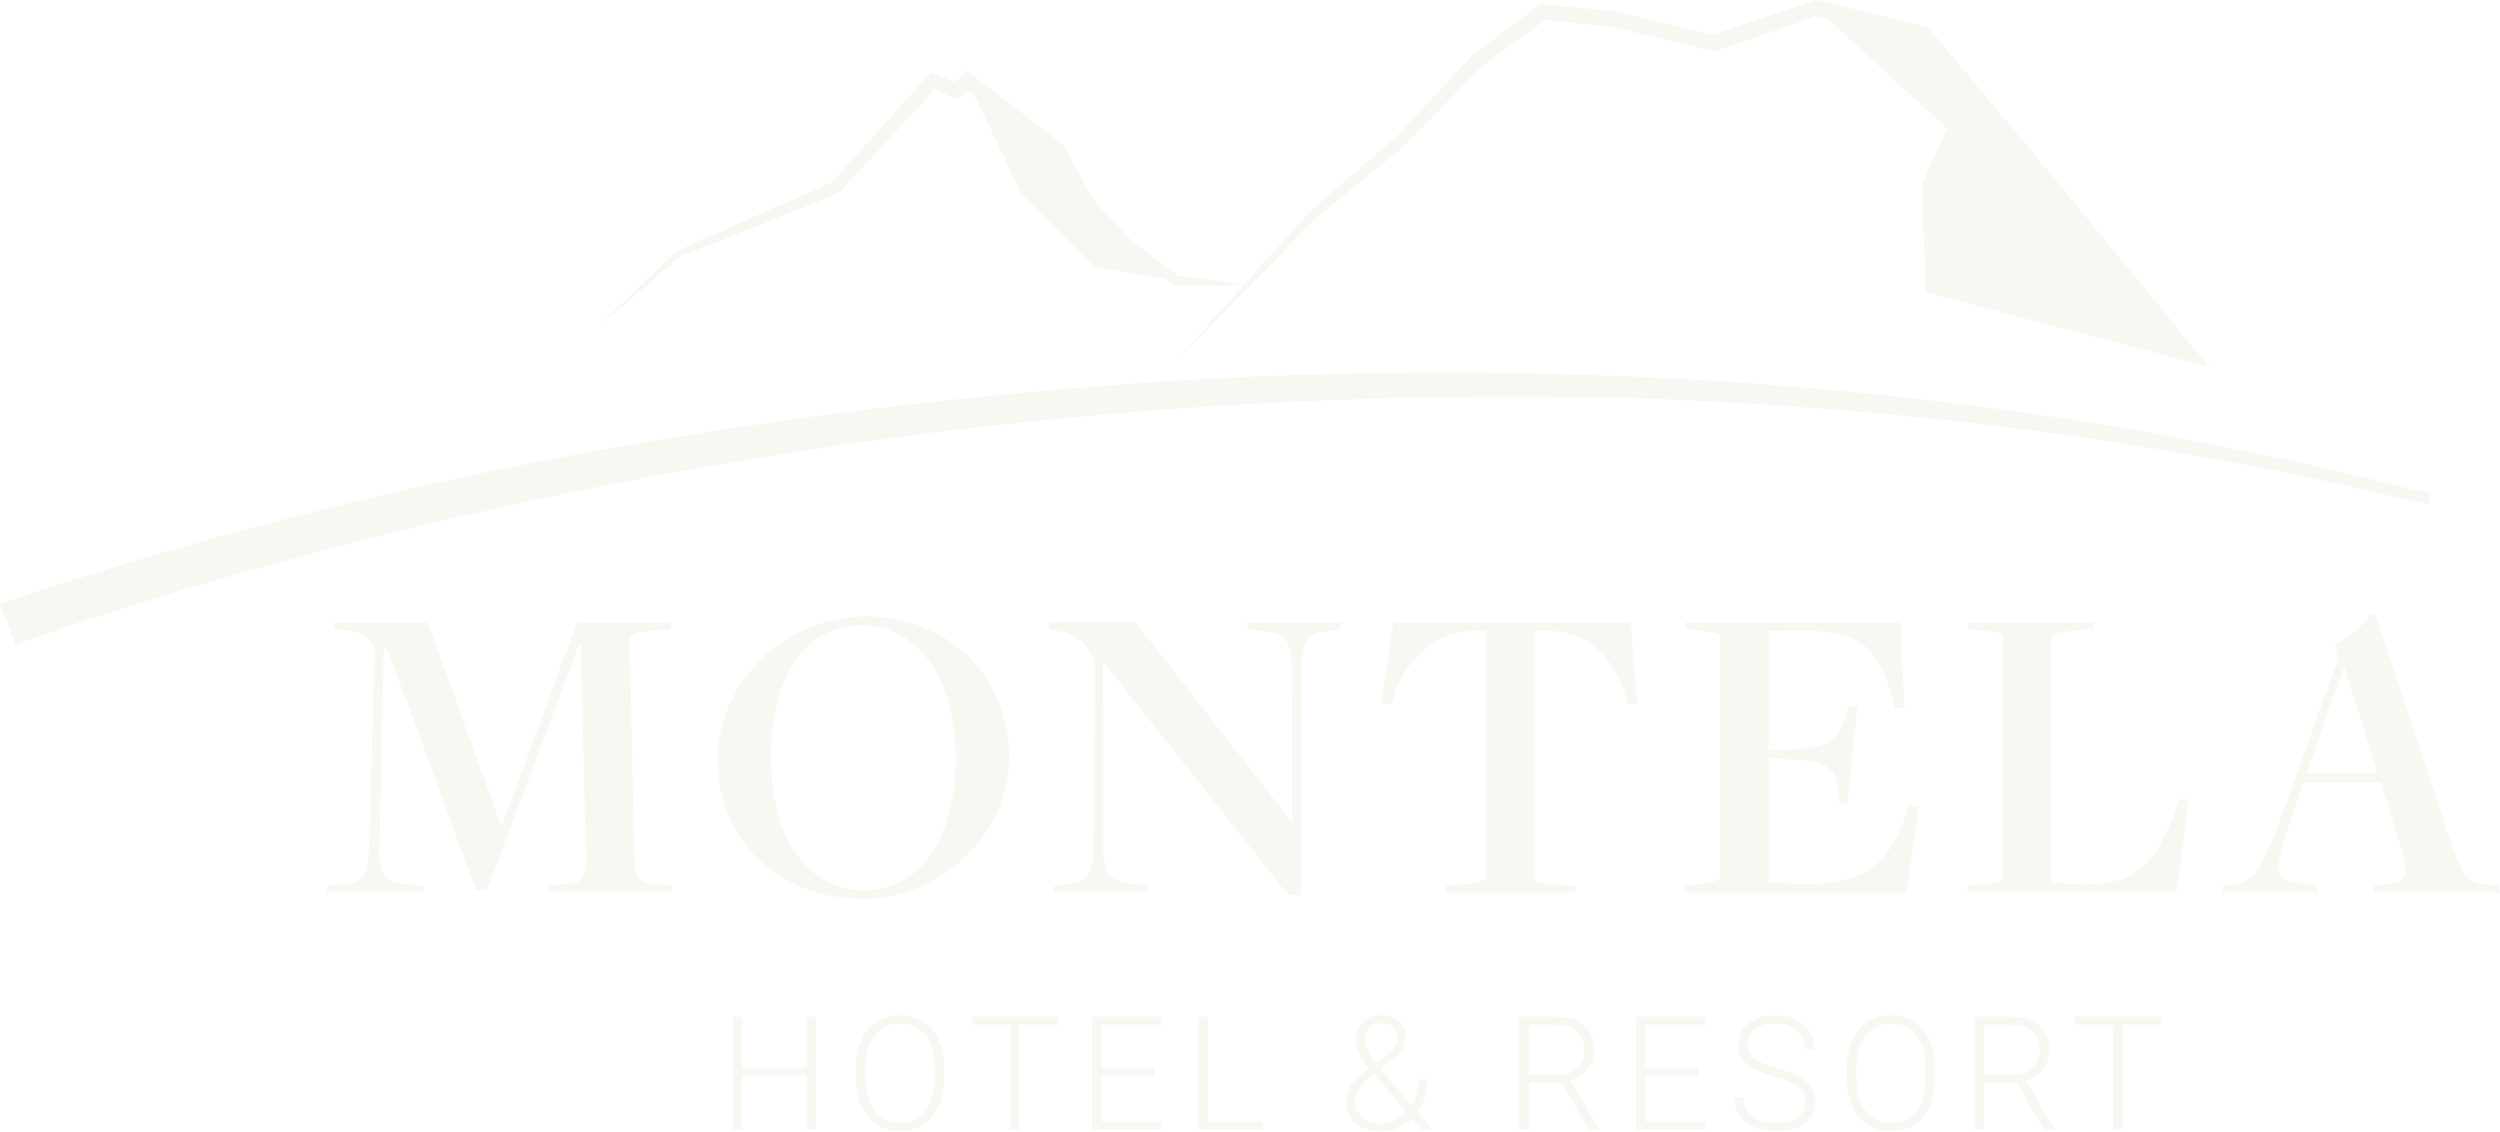
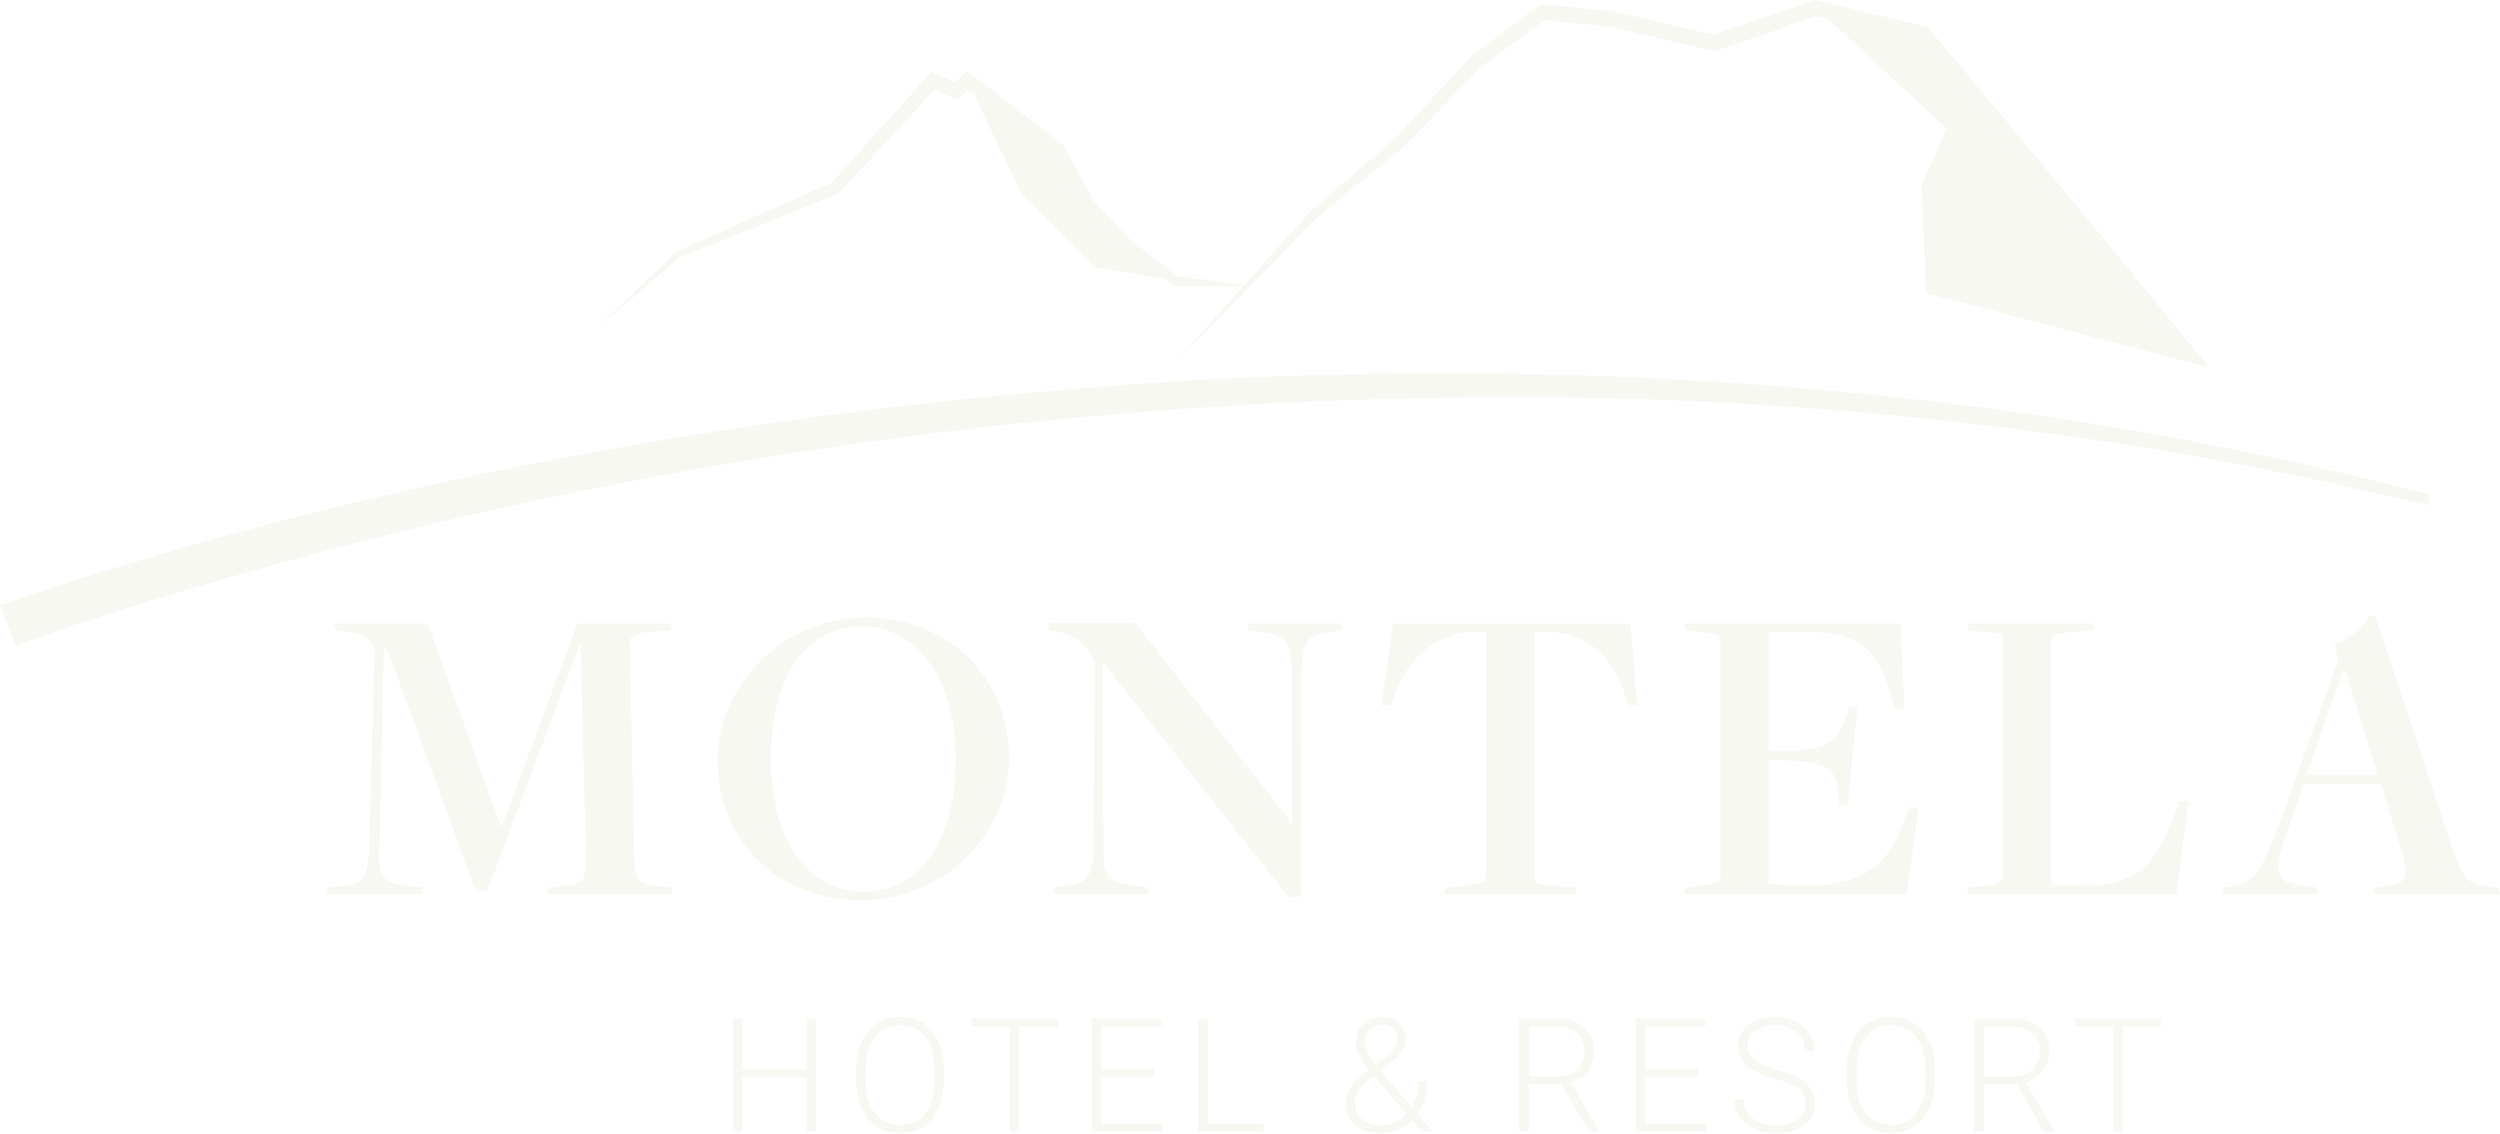
- <svg xmlns="http://www.w3.org/2000/svg" preserveAspectRatio="none" overflow="visible" style="display: block;" width="137" height="62" viewBox="0 0 137 62" fill="none">
-   <g id="logo-montela-svg">
-     <path d="M45.905 10.597L45.971 10.57L46.025 10.512C47.552 8.877 49.685 6.576 51.231 4.897C51.636 5.077 52.349 5.395 52.461 5.447C52.553 5.365 52.822 5.126 53.036 4.935L53.402 5.213L55.947 10.559L59.993 14.615L63.816 15.271L64.274 15.597L64.347 15.649H64.418C65.655 15.668 66.895 15.674 68.135 15.638C66.906 17.01 65.682 18.385 64.464 19.765C67.05 17.163 69.617 14.547 72.164 11.909C72.058 12.004 76.986 7.976 76.964 7.995L76.975 7.986L76.991 7.97C78.038 6.895 80.149 4.725 81.189 3.631C81.27 3.588 84.016 1.571 84.667 1.097C85.362 1.17 88.153 1.459 88.314 1.473L93.811 2.782L93.933 2.812L99.565 0.885L100.157 1.021L106.69 7.047L105.307 10.121L105.532 16.022L121.111 20.119L119.942 18.755C118.916 17.484 117.885 16.221 116.849 14.96C113.316 10.646 109.309 5.852 105.724 1.582L105.646 1.486L105.521 1.456L99.636 0.027L99.519 0L99.403 0.038L93.881 1.9C93.067 1.712 88.493 0.621 88.474 0.621H88.446L84.423 0.223L84.293 0.321L80.67 3.041C80.67 3.041 80.63 3.073 80.619 3.087C79.585 4.186 77.531 6.408 76.505 7.518C76.15 7.831 71.795 11.569 71.806 11.571C70.588 12.908 69.378 14.25 68.17 15.597C66.963 15.404 65.753 15.252 64.54 15.113C64.176 14.835 62.095 13.24 62.014 13.186L59.925 10.973L58.302 7.995L58.264 7.924L58.199 7.872L53.001 3.89L52.754 4.113L52.322 4.5C51.915 4.32 51.153 3.993 51.042 3.936L50.852 4.146C49.302 5.831 47.151 8.261 45.583 9.998C43.407 10.943 39.206 12.799 37.085 13.752C35.804 14.993 33.899 16.768 32.659 18.006L32.654 18.012C33.992 16.879 35.967 15.205 37.302 14.043C39.152 13.352 43.852 11.427 45.908 10.6L45.905 10.597ZM76.533 7.497C76.533 7.497 76.527 7.502 76.516 7.513L76.533 7.497Z" fill="#F8F8F2" />
-     <path d="M64.437 19.792C64.437 19.792 64.453 19.773 64.462 19.765C64.456 19.77 64.448 19.779 64.442 19.784L64.437 19.792Z" fill="#F8F8F2" />
-     <path d="M0 33.095C0 33.095 0 33.095 0.003 33.095H0Z" fill="#F8F8F2" />
-     <path d="M89.434 21.817C101.283 22.212 113.221 23.467 124.847 25.829C127.254 26.27 130.613 27.098 133.049 27.642L133.199 27.052C130.779 26.483 127.428 25.601 124.994 25.125C105.757 20.965 85.915 19.743 66.282 20.747C43.813 22.059 21.359 25.849 0.003 33.095L0.847 35.338C2.119 34.861 3.446 34.398 4.764 33.963C32.019 25.163 60.812 21.085 89.434 21.817Z" fill="#F8F8F2" />
-     <path d="M35.907 48.439C34.963 48.343 34.797 48.131 34.751 46.852L34.515 35.054C34.515 34.864 34.797 34.652 35.459 34.581L36.735 34.486L36.805 34.107H31.634L27.502 45.219H27.455L23.44 34.107H18.293L18.363 34.486L19.212 34.581C19.872 34.676 20.298 34.937 20.534 35.482L20.227 46.381C20.157 48.017 19.921 48.395 18.67 48.466L17.962 48.537V48.531L17.891 48.91H23.228L23.158 48.531L22.474 48.461C21.033 48.39 20.727 48.009 20.797 46.446L21.033 35.406C21.104 35.498 21.294 35.689 21.34 35.855L26.085 48.768H26.698L31.753 35.289H31.824L32.106 46.803C32.152 47.987 31.962 48.343 31.278 48.414L30.098 48.534L30.027 48.912H36.851L36.781 48.534L35.907 48.439Z" fill="#F8F8F2" />
-     <path d="M47.409 33.778C42.967 33.778 39.331 37.453 39.331 41.574C39.331 46.147 42.731 49.247 47.219 49.247C51.706 49.247 55.296 45.646 55.296 41.5C55.296 36.93 51.85 33.778 47.409 33.778ZM47.384 48.776C44.362 48.776 42.259 46.147 42.259 41.503C42.259 36.859 44.264 34.276 47.24 34.276C50.217 34.276 52.366 37.072 52.366 41.549C52.366 46.027 50.407 48.776 47.384 48.776Z" fill="#F8F8F2" />
-     <path d="M68.401 34.486L69.085 34.581C70.409 34.698 70.786 35.054 70.786 36.617L70.81 44.979L70.764 45.004L62.215 34.083H57.445L57.515 34.461L58.036 34.581C59.075 34.771 59.64 35.457 59.995 36.217L59.925 46.332C59.925 47.968 59.502 48.346 58.438 48.441L57.776 48.537L57.705 48.915H62.923L62.852 48.537L62.19 48.441C60.845 48.322 60.467 47.99 60.467 46.427L60.443 36.312H60.492L70.599 49.057H71.282L71.329 36.712C71.329 35.079 71.754 34.676 72.794 34.581L73.456 34.486L73.526 34.107H68.33L68.401 34.486Z" fill="#F8F8F2" />
-     <path d="M76.356 34.11L75.694 38.588H76.237L76.543 37.687C77.23 36.146 78.481 34.654 80.795 34.559H81.433V48.039C81.433 48.205 81.15 48.371 80.394 48.441L79.238 48.537L79.167 48.918H86.371L86.3 48.539L85.307 48.469C84.244 48.373 84.103 48.303 84.103 48.112V34.562H84.786C87.055 34.608 88.21 35.912 88.967 37.736L89.228 38.588H89.724L89.347 34.11H76.356Z" fill="#F8F8F2" />
-     <path d="M93.195 48.441L92.367 48.537H92.364L92.294 48.918H104.479L105.141 44.179L104.598 44.154L104.338 44.935C103.535 47.021 102.544 48.417 99.025 48.441L96.923 48.371V41.547L97.68 41.593C100.018 41.685 100.607 41.947 100.727 43.321L100.797 44.032L101.245 44.056L101.787 38.702L101.34 38.678L101.079 39.413C100.656 40.716 99.924 40.999 97.845 41.095H96.925V34.581L98.697 34.556C102.072 34.556 102.875 35.574 103.608 37.967L103.844 38.797H104.365L104.153 34.107H92.321L92.391 34.486L93.075 34.556C94.139 34.652 94.28 34.722 94.28 34.913V48.039C94.28 48.205 93.952 48.371 93.195 48.441Z" fill="#F8F8F2" />
-     <path d="M119.125 44.699C118.037 47.233 117.283 48.466 114 48.466L112.418 48.371V34.984C112.418 34.793 112.725 34.652 113.457 34.581L114.708 34.486L114.779 34.107H107.811L107.881 34.486L108.59 34.556C109.675 34.652 109.77 34.722 109.77 34.913V48.039C109.77 48.205 109.534 48.371 108.777 48.441L107.857 48.537H107.86L107.789 48.915H119.266L119.95 43.822H119.407L119.125 44.699Z" fill="#F8F8F2" />
-     <path d="M130.884 48.441L130.106 48.537L130.035 48.915H137L136.929 48.537L136.151 48.441C135.228 48.371 134.922 47.992 134.308 46.144L130.176 33.707H129.821C129.563 34.298 128.57 35.057 127.932 35.27L128.144 36.051L125.474 43.515C123.868 47.946 123.632 48.254 122.262 48.466L121.836 48.537L121.765 48.915H127.007L126.937 48.537L126.323 48.441C124.503 48.254 124.552 47.802 125.496 45.031L126.253 42.875H130.461L131.476 46.12C132.018 47.777 131.994 48.371 130.884 48.441ZM126.416 42.377L128.423 36.62H128.494L130.29 42.377H126.416Z" fill="#F8F8F2" />
-     <path d="M44.202 58.497H40.674V55.715H40.153V61.907H40.674V58.938H44.202V61.907H44.728V55.715H44.202V58.497Z" fill="#F8F8F2" />
-     <path d="M51.725 58.41C51.717 57.857 51.614 57.37 51.416 56.951C51.218 56.531 50.938 56.205 50.575 55.976C50.211 55.745 49.794 55.63 49.319 55.63C48.844 55.63 48.426 55.748 48.06 55.982C47.694 56.216 47.411 56.55 47.213 56.986C47.015 57.422 46.915 57.922 46.915 58.486V59.123C46.915 60.002 47.135 60.702 47.58 61.219C48.025 61.736 48.605 61.995 49.327 61.995C49.804 61.995 50.228 61.877 50.591 61.646C50.955 61.412 51.237 61.08 51.432 60.65C51.63 60.217 51.728 59.716 51.728 59.147H51.725V58.41ZM51.21 59.128C51.21 59.885 51.044 60.476 50.713 60.9C50.385 61.325 49.913 61.537 49.332 61.537C48.752 61.537 48.293 61.319 47.951 60.892C47.609 60.465 47.441 59.882 47.441 59.147V58.499C47.441 57.74 47.609 57.149 47.951 56.725C48.29 56.3 48.738 56.088 49.321 56.088C49.905 56.088 50.366 56.3 50.703 56.722C51.039 57.147 51.207 57.729 51.207 58.475V59.128H51.21Z" fill="#F8F8F2" />
-     <path d="M53.234 56.158H55.345V61.907H55.866V56.158H57.982V55.718H53.234V56.158Z" fill="#F8F8F2" />
-     <path d="M60.37 58.94H63.257L63.254 58.935V58.494H60.367V56.156H63.666V55.715H59.846V61.907H63.688V61.467H60.37V58.94Z" fill="#F8F8F2" />
-     <path d="M66.181 55.715H65.655V61.907H69.228V61.467H66.181V55.715Z" fill="#F8F8F2" />
-     <path d="M78.212 59.145H77.743C77.743 59.67 77.615 60.144 77.357 60.56L75.662 58.578L76.34 58.05C76.809 57.656 77.043 57.255 77.043 56.847C77.043 56.493 76.923 56.205 76.679 55.976C76.435 55.748 76.117 55.633 75.724 55.633C75.293 55.633 74.948 55.758 74.69 56.011C74.433 56.265 74.305 56.608 74.305 57.04C74.305 57.269 74.362 57.501 74.473 57.735C74.585 57.969 74.763 58.235 75.01 58.532V58.538L74.948 58.581C74.503 58.916 74.194 59.218 74.017 59.485C73.841 59.752 73.751 60.037 73.751 60.337C73.751 60.843 73.925 61.246 74.27 61.548C74.614 61.85 75.081 62 75.67 62C75.993 62 76.302 61.937 76.595 61.812C76.888 61.687 77.146 61.513 77.368 61.292L77.903 61.913H78.513L77.669 60.928C78.03 60.443 78.212 59.847 78.212 59.145ZM74.815 57.021C74.815 56.738 74.897 56.507 75.062 56.33C75.228 56.153 75.447 56.063 75.724 56.063C75.979 56.063 76.183 56.137 76.335 56.286C76.487 56.436 76.562 56.621 76.562 56.842C76.562 57.062 76.505 57.236 76.389 57.392C76.272 57.55 76.126 57.691 75.944 57.822L75.388 58.246C75.005 57.775 74.815 57.367 74.815 57.021ZM76.421 61.401C76.18 61.51 75.93 61.565 75.675 61.565C75.241 61.565 74.899 61.453 74.644 61.227C74.389 61.001 74.262 60.704 74.262 60.331C74.262 59.907 74.538 59.468 75.092 59.014L75.287 58.864L75.347 58.927L77.073 60.936C76.88 61.137 76.663 61.292 76.421 61.401Z" fill="#F8F8F2" />
-     <path d="M87.011 58.584C87.242 58.282 87.358 57.933 87.358 57.536C87.358 56.962 87.171 56.515 86.802 56.194C86.43 55.875 85.918 55.715 85.258 55.715H83.253V61.907H83.78V59.327H85.573L87.065 61.905H87.622V61.85L86.078 59.213C86.469 59.096 86.781 58.886 87.011 58.584ZM85.378 58.886H83.78V56.158H85.25C85.752 56.158 86.14 56.278 86.417 56.52C86.694 56.763 86.832 57.1 86.832 57.539C86.832 57.936 86.699 58.26 86.433 58.51C86.167 58.761 85.815 58.886 85.378 58.886Z" fill="#F8F8F2" />
-     <path d="M90.167 58.94H93.053L93.051 58.935V58.494H90.164V56.156H93.463V55.715H89.643V61.907H93.485V61.467H90.167V58.94Z" fill="#F8F8F2" />
-     <path d="M98.605 58.995C98.32 58.831 97.899 58.674 97.346 58.521C96.792 58.369 96.391 58.195 96.138 57.996C95.886 57.797 95.761 57.541 95.761 57.225C95.761 56.885 95.9 56.61 96.182 56.398C96.464 56.186 96.825 56.08 97.311 56.08C97.796 56.08 98.184 56.21 98.472 56.466C98.76 56.722 98.903 57.062 98.903 57.487H99.43C99.43 57.138 99.343 56.823 99.164 56.54C98.987 56.257 98.735 56.033 98.412 55.875C98.089 55.715 97.723 55.636 97.313 55.636C96.708 55.636 96.212 55.783 95.824 56.08C95.436 56.376 95.24 56.746 95.24 57.234C95.24 57.721 95.449 58.116 95.867 58.415C96.163 58.627 96.63 58.823 97.267 59.003C97.905 59.183 98.344 59.373 98.586 59.572C98.827 59.771 98.947 60.043 98.947 60.386H98.944C98.944 60.74 98.797 61.023 98.507 61.235C98.214 61.447 97.829 61.554 97.349 61.554C96.809 61.554 96.377 61.428 96.052 61.175C95.726 60.922 95.563 60.576 95.563 60.141H95.042C95.042 60.506 95.137 60.827 95.325 61.107C95.514 61.388 95.788 61.608 96.152 61.763C96.513 61.918 96.915 61.997 97.349 61.997C97.984 61.997 98.496 61.85 98.884 61.556C99.272 61.262 99.468 60.87 99.468 60.383C99.468 60.075 99.394 59.806 99.251 59.58C99.104 59.354 98.89 59.158 98.605 58.995Z" fill="#F8F8F2" />
-     <path d="M106.023 58.41C106.015 57.857 105.912 57.37 105.714 56.951C105.515 56.531 105.236 56.205 104.872 55.976C104.509 55.745 104.091 55.63 103.616 55.63C103.141 55.63 102.724 55.748 102.357 55.982C101.991 56.216 101.709 56.55 101.511 56.986C101.313 57.422 101.212 57.922 101.212 58.486V59.123C101.212 60.002 101.432 60.702 101.877 61.219C102.322 61.736 102.903 61.995 103.624 61.995C104.102 61.995 104.525 61.877 104.889 61.646C105.252 61.412 105.534 61.08 105.73 60.65C105.928 60.217 106.026 59.716 106.026 59.147V58.41H106.023ZM105.507 59.128C105.507 59.885 105.342 60.476 105.011 60.9C104.683 61.325 104.21 61.537 103.63 61.537C103.049 61.537 102.591 61.319 102.249 60.892C101.907 60.465 101.739 59.882 101.739 59.147V58.499C101.739 57.74 101.907 57.149 102.249 56.725C102.588 56.3 103.036 56.088 103.619 56.088C104.202 56.088 104.664 56.3 105 56.722C105.336 57.147 105.505 57.729 105.505 58.475H105.507V59.128Z" fill="#F8F8F2" />
-     <path d="M111.951 58.584C112.182 58.282 112.299 57.933 112.299 57.536C112.299 56.962 112.111 56.515 111.742 56.194C111.371 55.875 110.858 55.715 110.199 55.715H108.193V61.907H108.72V59.327H110.513L112.006 61.905H112.562V61.85L111.018 59.213C111.409 59.096 111.721 58.886 111.951 58.584ZM110.318 58.886H108.72V56.158H110.19C110.692 56.158 111.08 56.278 111.357 56.52C111.634 56.763 111.772 57.1 111.772 57.539C111.772 57.936 111.639 58.26 111.373 58.51C111.107 58.761 110.755 58.886 110.318 58.886Z" fill="#F8F8F2" />
-     <path d="M113.688 56.158H115.799V61.907H116.32V56.158H118.436V55.718H113.688V56.158Z" fill="#F8F8F2" />
-   </g>
+ <svg xmlns="http://www.w3.org/2000/svg" width="150" height="68" fill="none" viewBox="0 0 150 68">
+   <path fill="#f8f8f2" d="m50.261 11.622.072-.03.06-.062c1.672-1.794 4.007-4.317 5.7-6.16.443.198 1.224.547 1.346.604l.63-.561.4.304 2.787 5.864 4.43 4.448 4.185.72.502.358.08.056h.078c1.354.021 2.712.027 4.07-.012a821 821 0 0 0-4.02 4.526 852 852 0 0 0 8.43-8.616c-.115.105 5.28-4.314 5.256-4.293l.012-.009.018-.018a697 697 0 0 0 4.596-4.758c.089-.048 3.095-2.26 3.808-2.78.76.08 3.817.397 3.993.412l6.018 1.436.134.033L109.013.97l.648.15 7.153 6.61-1.515 3.37.247 6.473 17.058 4.493-1.281-1.496a598 598 0 0 0-3.386-4.162c-3.868-4.732-8.256-9.99-12.18-14.673l-.087-.105-.136-.033L109.09.03l-.127-.03-.128.042-6.046 2.042c-.891-.206-5.9-1.403-5.92-1.403h-.03L92.434.245l-.143.107-3.966 2.983s-.044.036-.056.05a994 994 0 0 0-4.504 4.86c-.39.344-5.157 4.443-5.145 4.446a701 701 0 0 0-3.98 4.416 90 90 0 0 0-3.976-.532c-.398-.304-2.676-2.054-2.766-2.113l-2.287-2.428-1.776-3.266-.042-.077-.071-.057-5.692-4.368-.27.245-.473.424c-.445-.197-1.28-.555-1.402-.618l-.208.23c-1.696 1.848-4.052 4.514-5.77 6.419a1073 1073 0 0 0-9.303 4.117c-1.402 1.361-3.488 3.307-4.846 4.666l-.006.006a556 556 0 0 0 5.09-4.353c2.025-.758 7.17-2.869 9.422-3.777zm33.534-3.4-.018.018zM70.551 21.708l.027-.03-.02.02zM0 36.297h.003zM97.92 23.929c12.974.432 26.045 1.809 38.774 4.4 2.635.484 6.313 1.391 8.981 1.988l.163-.647c-2.65-.624-6.319-1.592-8.983-2.114-21.063-4.562-42.787-5.902-64.284-4.8-24.6 1.438-49.185 5.594-72.568 13.541l.924 2.46c1.393-.522 2.846-1.03 4.29-1.507 29.84-9.652 61.366-14.125 92.704-13.321" />
+   <path fill="#f8f8f2" d="M39.314 53.126c-1.033-.104-1.215-.337-1.265-1.74l-.259-12.94c0-.208.31-.441 1.034-.519l1.396-.104.078-.415h-5.663l-4.524 12.187h-.05l-4.397-12.187h-5.635l.077.415.93.104c.721.105 1.188.392 1.446.989l-.335 11.953c-.078 1.795-.336 2.21-1.706 2.287l-.775.078v-.006l-.077.415h5.843l-.077-.415-.749-.078c-1.577-.077-1.913-.495-1.836-2.209l.259-12.109c.077.102.285.31.336.493l5.195 14.163h.672l5.534-14.784h.077l.31 12.628c.05 1.299-.158 1.69-.907 1.767l-1.292.132-.077.415h7.471l-.077-.415zM51.907 37.047c-4.863 0-8.844 4.03-8.844 8.55 0 5.016 3.723 8.416 8.636 8.416 4.914 0 8.844-3.95 8.844-8.497 0-5.012-3.773-8.47-8.636-8.47m-.026 16.45c-3.31 0-5.612-2.884-5.612-7.978s2.195-7.926 5.454-7.926 5.612 3.066 5.612 7.977-2.145 7.927-5.455 7.927M74.892 37.823l.748.104c1.45.129 1.863.52 1.863 2.233l.027 9.172-.05.027-9.362-11.978h-5.222l.077.415.57.131c1.138.21 1.756.962 2.145 1.795l-.077 11.094c0 1.794-.463 2.209-1.628 2.313l-.725.105-.077.415h5.713l-.078-.415-.724-.105c-1.474-.131-1.887-.495-1.887-2.209l-.026-11.094h.053l11.066 13.978h.748l.051-13.539c0-1.791.466-2.233 1.604-2.338l.725-.104.077-.415h-5.689zM83.602 37.41l-.725 4.912h.594l.336-.988c.751-1.69 2.12-3.326 4.655-3.43h.698v14.783c0 .183-.31.365-1.138.442l-1.265.105-.078.418h7.888l-.078-.415-1.087-.078c-1.165-.104-1.319-.182-1.319-.39V37.906h.749c2.483.05 3.749 1.48 4.578 3.48l.285.935h.543l-.413-4.911zM102.038 53.13l-.906.104h-.003l-.077.418h13.341l.725-5.198-.594-.027-.285.857c-.88 2.287-1.964 3.819-5.817 3.845l-2.302-.077v-7.485l.828.051c2.561.101 3.206.388 3.337 1.896l.077.779.49.027.594-5.873-.49-.027-.285.807c-.464 1.43-1.266 1.74-3.541 1.845h-1.007v-7.145l1.94-.026c3.695 0 4.574 1.116 5.376 3.74l.259.91h.57l-.231-5.143h-12.956l.078.415.748.078c1.165.104 1.319.182 1.319.39v14.397c0 .182-.359.364-1.188.441M130.429 49.024c-1.191 2.78-2.017 4.132-5.612 4.132l-1.732-.104V38.369c0-.209.336-.364 1.138-.442l1.37-.104.077-.415h-7.629l.077.415.776.078c1.188.104 1.292.182 1.292.39v14.397c0 .182-.258.364-1.087.441l-1.007.105h.003l-.078.415h12.566l.749-5.586h-.594zM143.304 53.13l-.853.104-.077.415H150l-.077-.415-.853-.105c-1.01-.077-1.346-.492-2.017-2.52l-4.524-13.64h-.389c-.283.648-1.37 1.48-2.068 1.714l.232.856-2.924 8.187c-1.758 4.86-2.017 5.197-3.517 5.43l-.466.078-.078.415h5.74l-.077-.415-.672-.105c-1.993-.206-1.94-.701-.906-3.74l.829-2.365h4.608l1.111 3.559c.594 1.818.567 2.469-.648 2.546m-4.893-6.652 2.199-6.315h.077l1.966 6.315zM48.396 64.158h-3.862v-3.051h-.57v6.791h.57v-3.257h3.862v3.257h.576v-6.791h-.576zM56.634 64.062q-.014-.91-.34-1.6a2.47 2.47 0 0 0-.92-1.069q-.596-.38-1.375-.379-.779 0-1.379.385t-.927 1.102q-.326.717-.326 1.645v.698q-.002 1.448.727 2.3.73.85 1.913.85.786 0 1.385-.382.599-.385.92-1.093.326-.712.325-1.648h-.003zm-.565.788q0 1.245-.544 1.944c-.359.466-.876.699-1.512.699-.635 0-1.137-.24-1.512-.708q-.56-.704-.558-1.914v-.71q-.002-1.249.558-1.947c.372-.466.862-.698 1.5-.698q.96 0 1.513.695.552.698.552 1.923v.716zM58.285 61.593h2.312v6.305h.57v-6.305h2.317v-.484h-5.199zM66.098 64.644h3.161l-.003-.006v-.483h-3.16V61.59h3.612v-.483h-4.183v6.791h4.206v-.483h-3.633zM72.462 61.107h-.577v6.791h3.913v-.483H72.46zM85.634 64.868h-.514q0 .866-.422 1.553l-1.857-2.174.743-.579q.77-.649.77-1.32.002-.58-.399-.955-.4-.376-1.046-.376-.709-.001-1.131.415-.422.417-.422 1.128 0 .377.184.762.183.386.588.874v.007l-.068.047q-.73.552-1.02.991a1.67 1.67 0 0 0-.29.935q0 .832.567 1.328T82.85 68q.531 0 1.013-.206a2.7 2.7 0 0 0 .847-.57l.585.68h.668l-.923-1.08q.593-.8.594-1.956m-3.72-2.328q0-.467.27-.759.272-.292.725-.292.42-.001.669.245t.25.608a.96.96 0 0 1-.19.604 2.2 2.2 0 0 1-.488.471l-.609.466q-.628-.774-.627-1.343m1.759 4.803q-.397.18-.817.18-.712 0-1.129-.37-.42-.371-.419-.983 0-.698.91-1.445l.213-.164.066.068 1.889 2.204q-.317.33-.713.51M95.268 64.253q.379-.496.38-1.15-.001-.944-.61-1.471-.608-.525-1.69-.525h-2.195v6.791h.576v-2.83h1.964l1.634 2.828h.61v-.06l-1.691-2.893q.643-.193 1.022-.69m-1.789.332h-1.75v-2.992h1.61q.824-.001 1.278.397.455.397.455 1.117 0 .654-.437 1.066t-1.156.412M98.723 64.644h3.16l-.003-.006v-.483h-3.16V61.59h3.612v-.483h-4.183v6.791h4.207v-.483h-3.633zM107.962 64.704q-.469-.269-1.379-.52-.908-.25-1.322-.576a1.03 1.03 0 0 1-.413-.844q-.001-.56.461-.908c.309-.233.704-.35 1.235-.35q.799.002 1.272.425.472.42.472 1.12h.577q.002-.575-.292-1.04a1.96 1.96 0 0 0-.822-.728 2.7 2.7 0 0 0-1.204-.263q-.994-.001-1.63.487c-.425.325-.639.731-.639 1.265q0 .803.686 1.296.486.35 1.533.645t1.444.624q.395.327.395.893h-.003q-.001.582-.478.931-.48.35-1.269.35-.886 0-1.42-.416t-.535-1.134h-.57q0 .599.309 1.06c.208.307.508.55.906.72.395.17.835.256 1.31.256q1.044 0 1.681-.484.638-.484.639-1.286 0-.508-.237-.881a2 2 0 0 0-.707-.642M116.083 64.062q-.012-.91-.338-1.6a2.48 2.48 0 0 0-.921-1.069q-.596-.38-1.376-.379-.778 0-1.378.385-.601.385-.927 1.102t-.327 1.645v.698q-.001 1.448.728 2.3.73.85 1.913.85.786 0 1.385-.382a2.5 2.5 0 0 0 .921-1.093q.323-.712.323-1.648v-.809zm-.564.788q0 1.245-.544 1.944c-.359.466-.876.699-1.512.699-.635 0-1.138-.24-1.512-.708q-.56-.704-.558-1.914v-.71q-.002-1.249.558-1.947c.372-.466.862-.698 1.5-.698q.96 0 1.512.695.553.698.553 1.923h.003zM122.574 64.253a1.84 1.84 0 0 0 .381-1.15q-.001-.944-.609-1.471-.61-.525-1.691-.525h-2.195v6.791h.576v-2.83H121l1.634 2.828h.609v-.06l-1.691-2.893a1.95 1.95 0 0 0 1.022-.69m-1.788.332h-1.75v-2.992h1.61q.824-.001 1.278.397.454.397.454 1.117 0 .654-.436 1.066-.438.412-1.156.412M124.476 61.593h2.311v6.305h.57v-6.305h2.317v-.484h-5.198z" />
</svg>
